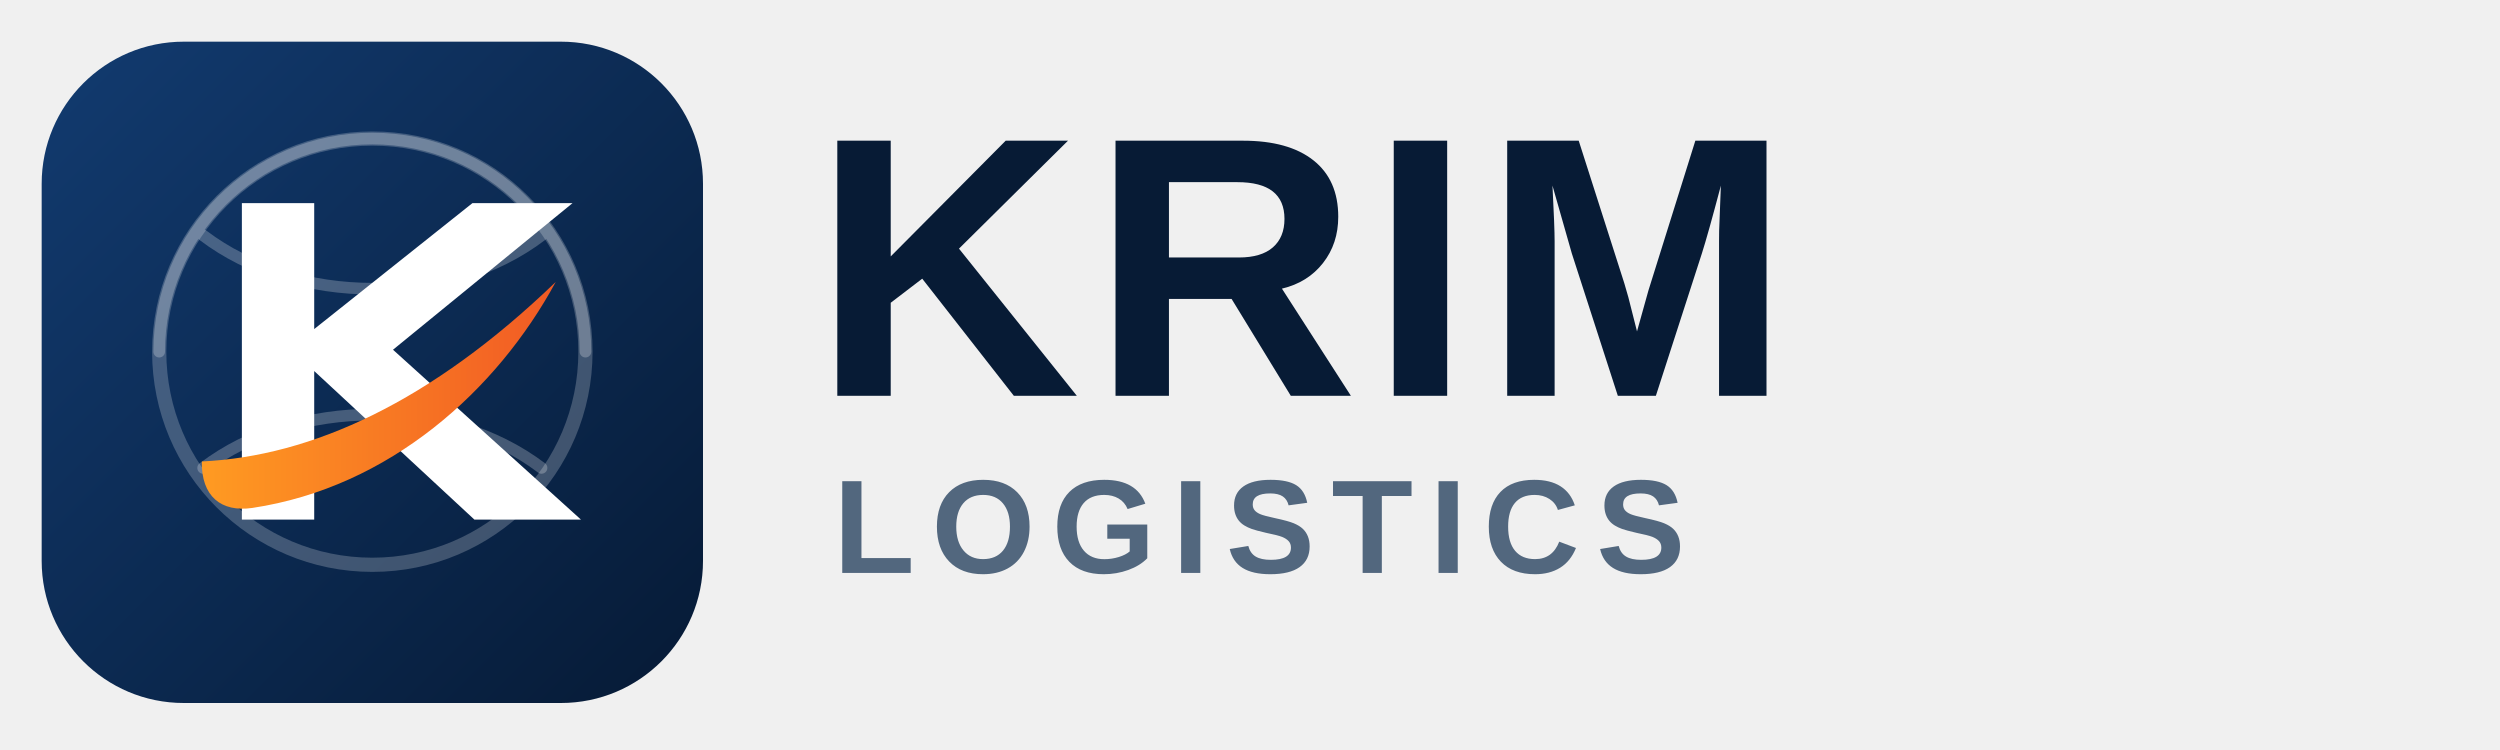
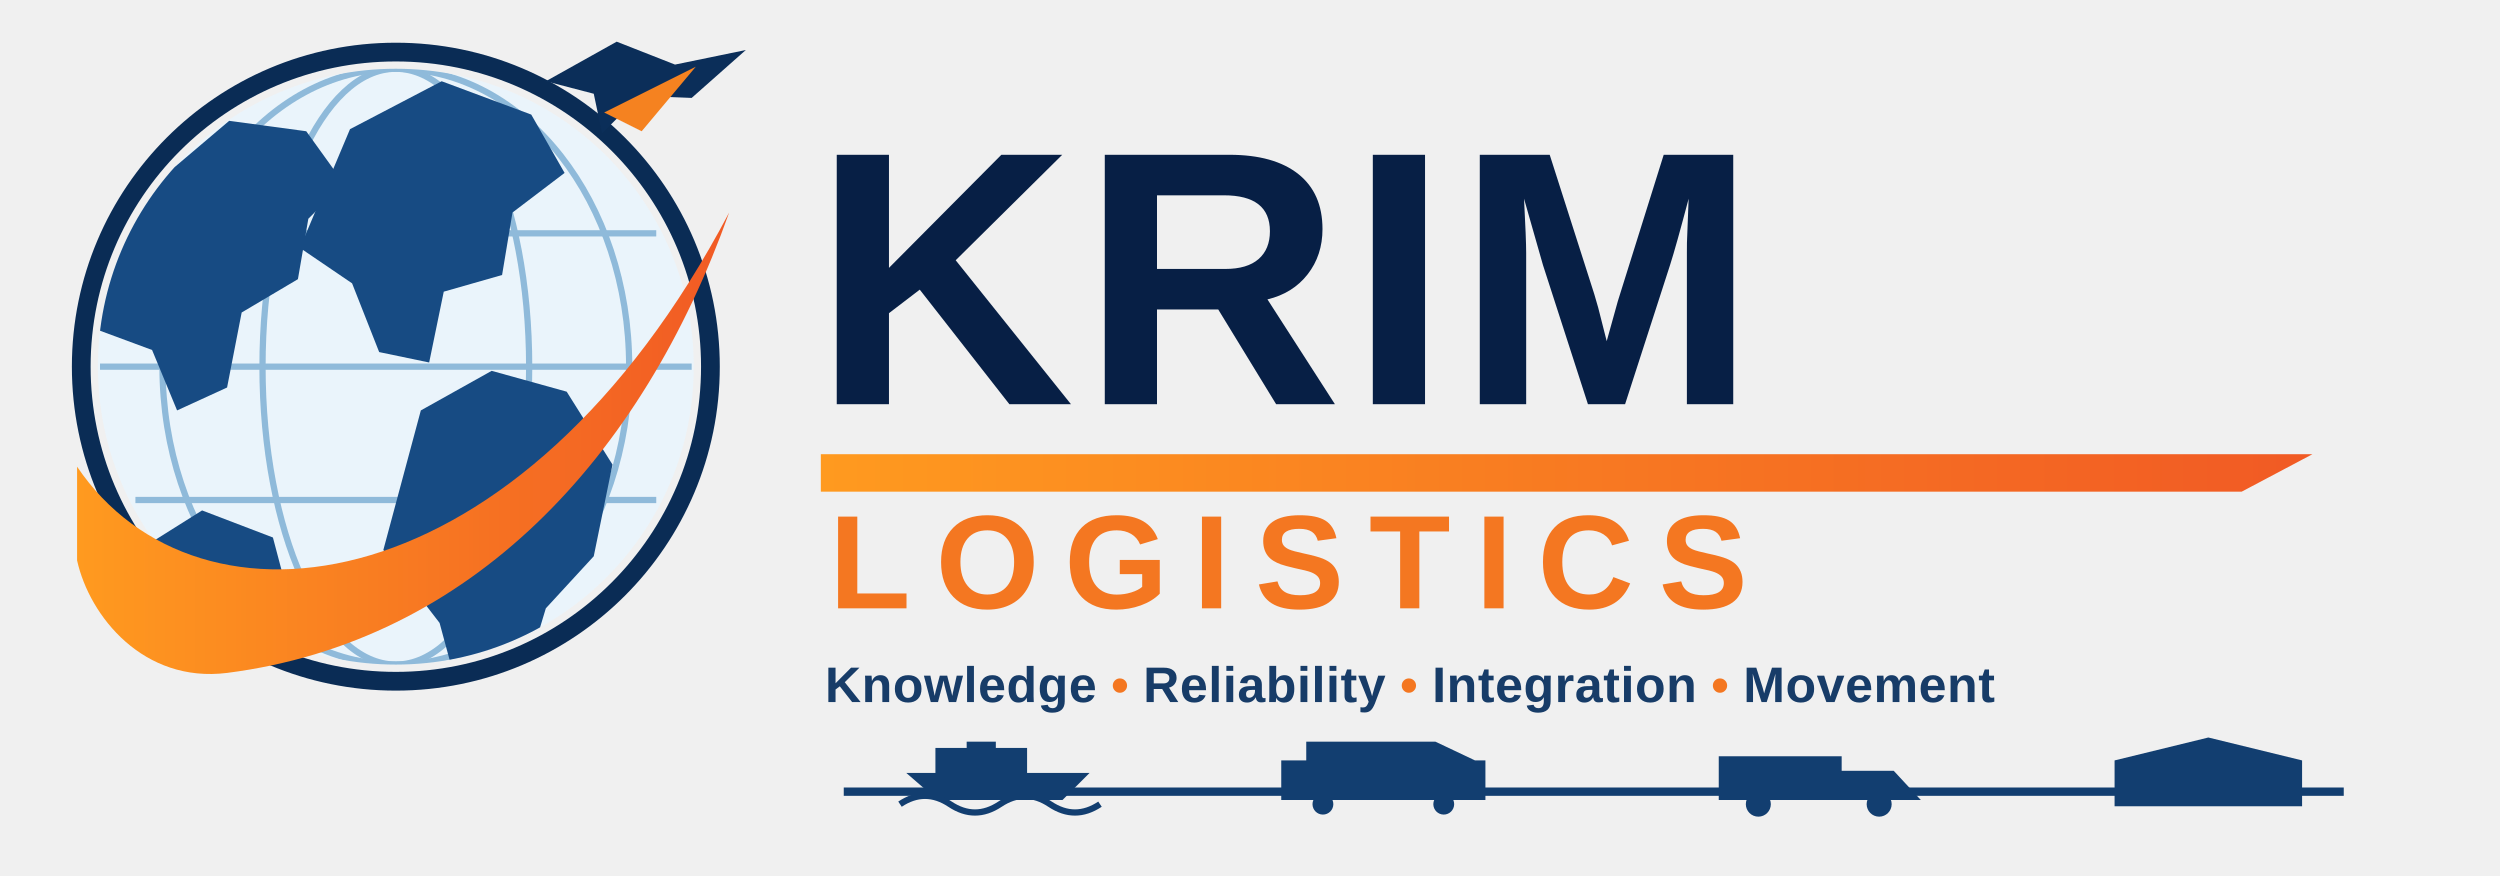
- <svg xmlns="http://www.w3.org/2000/svg" width="1200" height="360" viewBox="0 0 1200 360">
+ <svg xmlns="http://www.w3.org/2000/svg" width="1200" height="420" viewBox="0 0 1200 420" role="img" aria-labelledby="title desc">
  <defs>
-     <linearGradient id="navy" x1="0" y1="0" x2="1" y2="1">
-       <stop stop-color="#123B70" />
-       <stop offset="1" stop-color="#061A35" />
+     <linearGradient id="n" x1="0" y1="0" x2="1" y2="1">
+       <stop stop-color="#123e76" />
+       <stop offset="1" stop-color="#061a35" />
    </linearGradient>
-     <linearGradient id="orange" x1="0" y1="0" x2="1" y2="0">
-       <stop stop-color="#FF9B22" />
-       <stop offset="1" stop-color="#F15A24" />
+     <linearGradient id="o" x1="0" y1="0" x2="1" y2="0">
+       <stop stop-color="#ff9a1f" />
+       <stop offset="1" stop-color="#f15a24" />
    </linearGradient>
+     <clipPath id="globe">
+       <circle cx="190" cy="176" r="143" />
+     </clipPath>
  </defs>
-   <g transform="translate(20 20) scale(.31)">
-     <rect width="1024" height="1024" rx="220" fill="url(#navy)" />
-     <circle cx="512" cy="480" r="330" fill="none" stroke="#FFFFFF" stroke-opacity=".22" stroke-width="22" />
-     <path d="M182 480a330 330 0 0 1 660 0M250 300c145 110 379 110 524 0M250 660c145-110 379-110 524 0" fill="none" stroke="#FFFFFF" stroke-opacity=".24" stroke-width="18" stroke-linecap="round" />
-     <path d="M310 740V250h112v195l245-195h155L544 477l291 263H670L422 510v230z" fill="#FFFFFF" />
-     <path d="M248 650c170-8 355-92 548-278-91 168-257 318-470 350-48 7-79-18-78-72z" fill="url(#orange)" />
+   <g>
+     <circle cx="190" cy="176" r="151" fill="none" stroke="#0a2c55" stroke-width="9" />
+     <circle cx="190" cy="176" r="143" fill="#eaf4fb" />
+     <g clip-path="url(#globe)" fill="none" stroke="#5e9bc7" stroke-width="3" opacity=".65">
+       <ellipse cx="190" cy="176" rx="64" ry="143" />
+       <ellipse cx="190" cy="176" rx="112" ry="143" />
+       <path d="M48 176h284M65 112h250M65 240h250" />
+     </g>
+     <g clip-path="url(#globe)" fill="#174b83">
+       <path d="M77 86l33-28 37 5 18 25-17 17-5 29-27 16-7 36-24 11-12-29-27-10-3-36z" />
+       <path d="M168 62l44-23 43 16 16 28-25 19-5 30-28 8-7 34-24-5-13-33-25-17z" />
+       <path d="M202 197l34-19 36 10 22 35-9 44-23 25-13 43-25 12-13-48-27-35z" />
+       <path d="M62 267l35-22 34 13 9 34-32 34-42-16z" />
+     </g>
+     <path d="M37 224C95 310 250 292 350 102c-42 118-124 206-241 221-40 5-66-27-72-54z" fill="url(#o)" />
+     <path d="M262 39l34-19 28 11 34-7-26 23-25-1-18 18-4-19-23-6z" fill="#0b2e59" />
+     <path d="M290 54l44-22-26 31-18-9z" fill="#f58220" />
  </g>
-   <text x="390" y="190" font-family="Arial,sans-serif" font-size="178" font-weight="900" letter-spacing="5" fill="#071B35">KRIM</text>
-   <text x="400" y="275" font-family="Arial,sans-serif" font-size="64" font-weight="800" letter-spacing="8" fill="#52677E">LOGISTICS</text>
+   <g font-family="Arial,Helvetica,sans-serif">
+     <text x="390" y="194" font-size="174" font-weight="900" letter-spacing="3" fill="#071f45">KRIM</text>
+     <path d="M394 218h716l-34 18H394z" fill="url(#o)" />
+     <text x="398" y="292" font-size="64" font-weight="800" letter-spacing="12" fill="#f47721">LOGISTICS</text>
+     <text x="396" y="337" font-size="24" font-weight="700" letter-spacing=".3" fill="#173c68">Knowledge <tspan fill="#f47721">•</tspan> Reliability <tspan fill="#f47721">•</tspan> Integration <tspan fill="#f47721">•</tspan> Movement</text>
+   </g>
+   <g transform="translate(405 356)" fill="#123e70">
+     <path d="M0 24h720" stroke="#123e70" stroke-width="4" fill="none" />
+     <g transform="translate(30 0)">
+       <path d="M0 15h88l-13 13H15zM14 3h44v12H14zM29 0h14v3H29z" />
+       <path d="M-3 30q12-8 24 0t24 0t24 0t24 0" fill="none" stroke="#123e70" stroke-width="3" />
+     </g>
+     <g transform="translate(210 0)">
+       <path d="M0 9h98v19H0zM12 0h62l19 9H12zM17 12h10v8H17zM36 12h10v8H36zM55 12h10v8H55zM74 12h10v8H74z" />
+       <circle cx="20" cy="30" r="5" />
+       <circle cx="78" cy="30" r="5" />
+     </g>
+     <g transform="translate(420 0)">
+       <path d="M0 7h59v21H0zM59 14h25l13 14H59zM65 17h15l7 8H65z" />
+       <circle cx="19" cy="30" r="6" />
+       <circle cx="77" cy="30" r="6" />
+     </g>
+     <g transform="translate(610 0)">
+       <path d="M0 9L45-2 90 9v22H0zM12 12h66v14H12zM37 15h15v11H37z" />
+     </g>
+   </g>
</svg>
